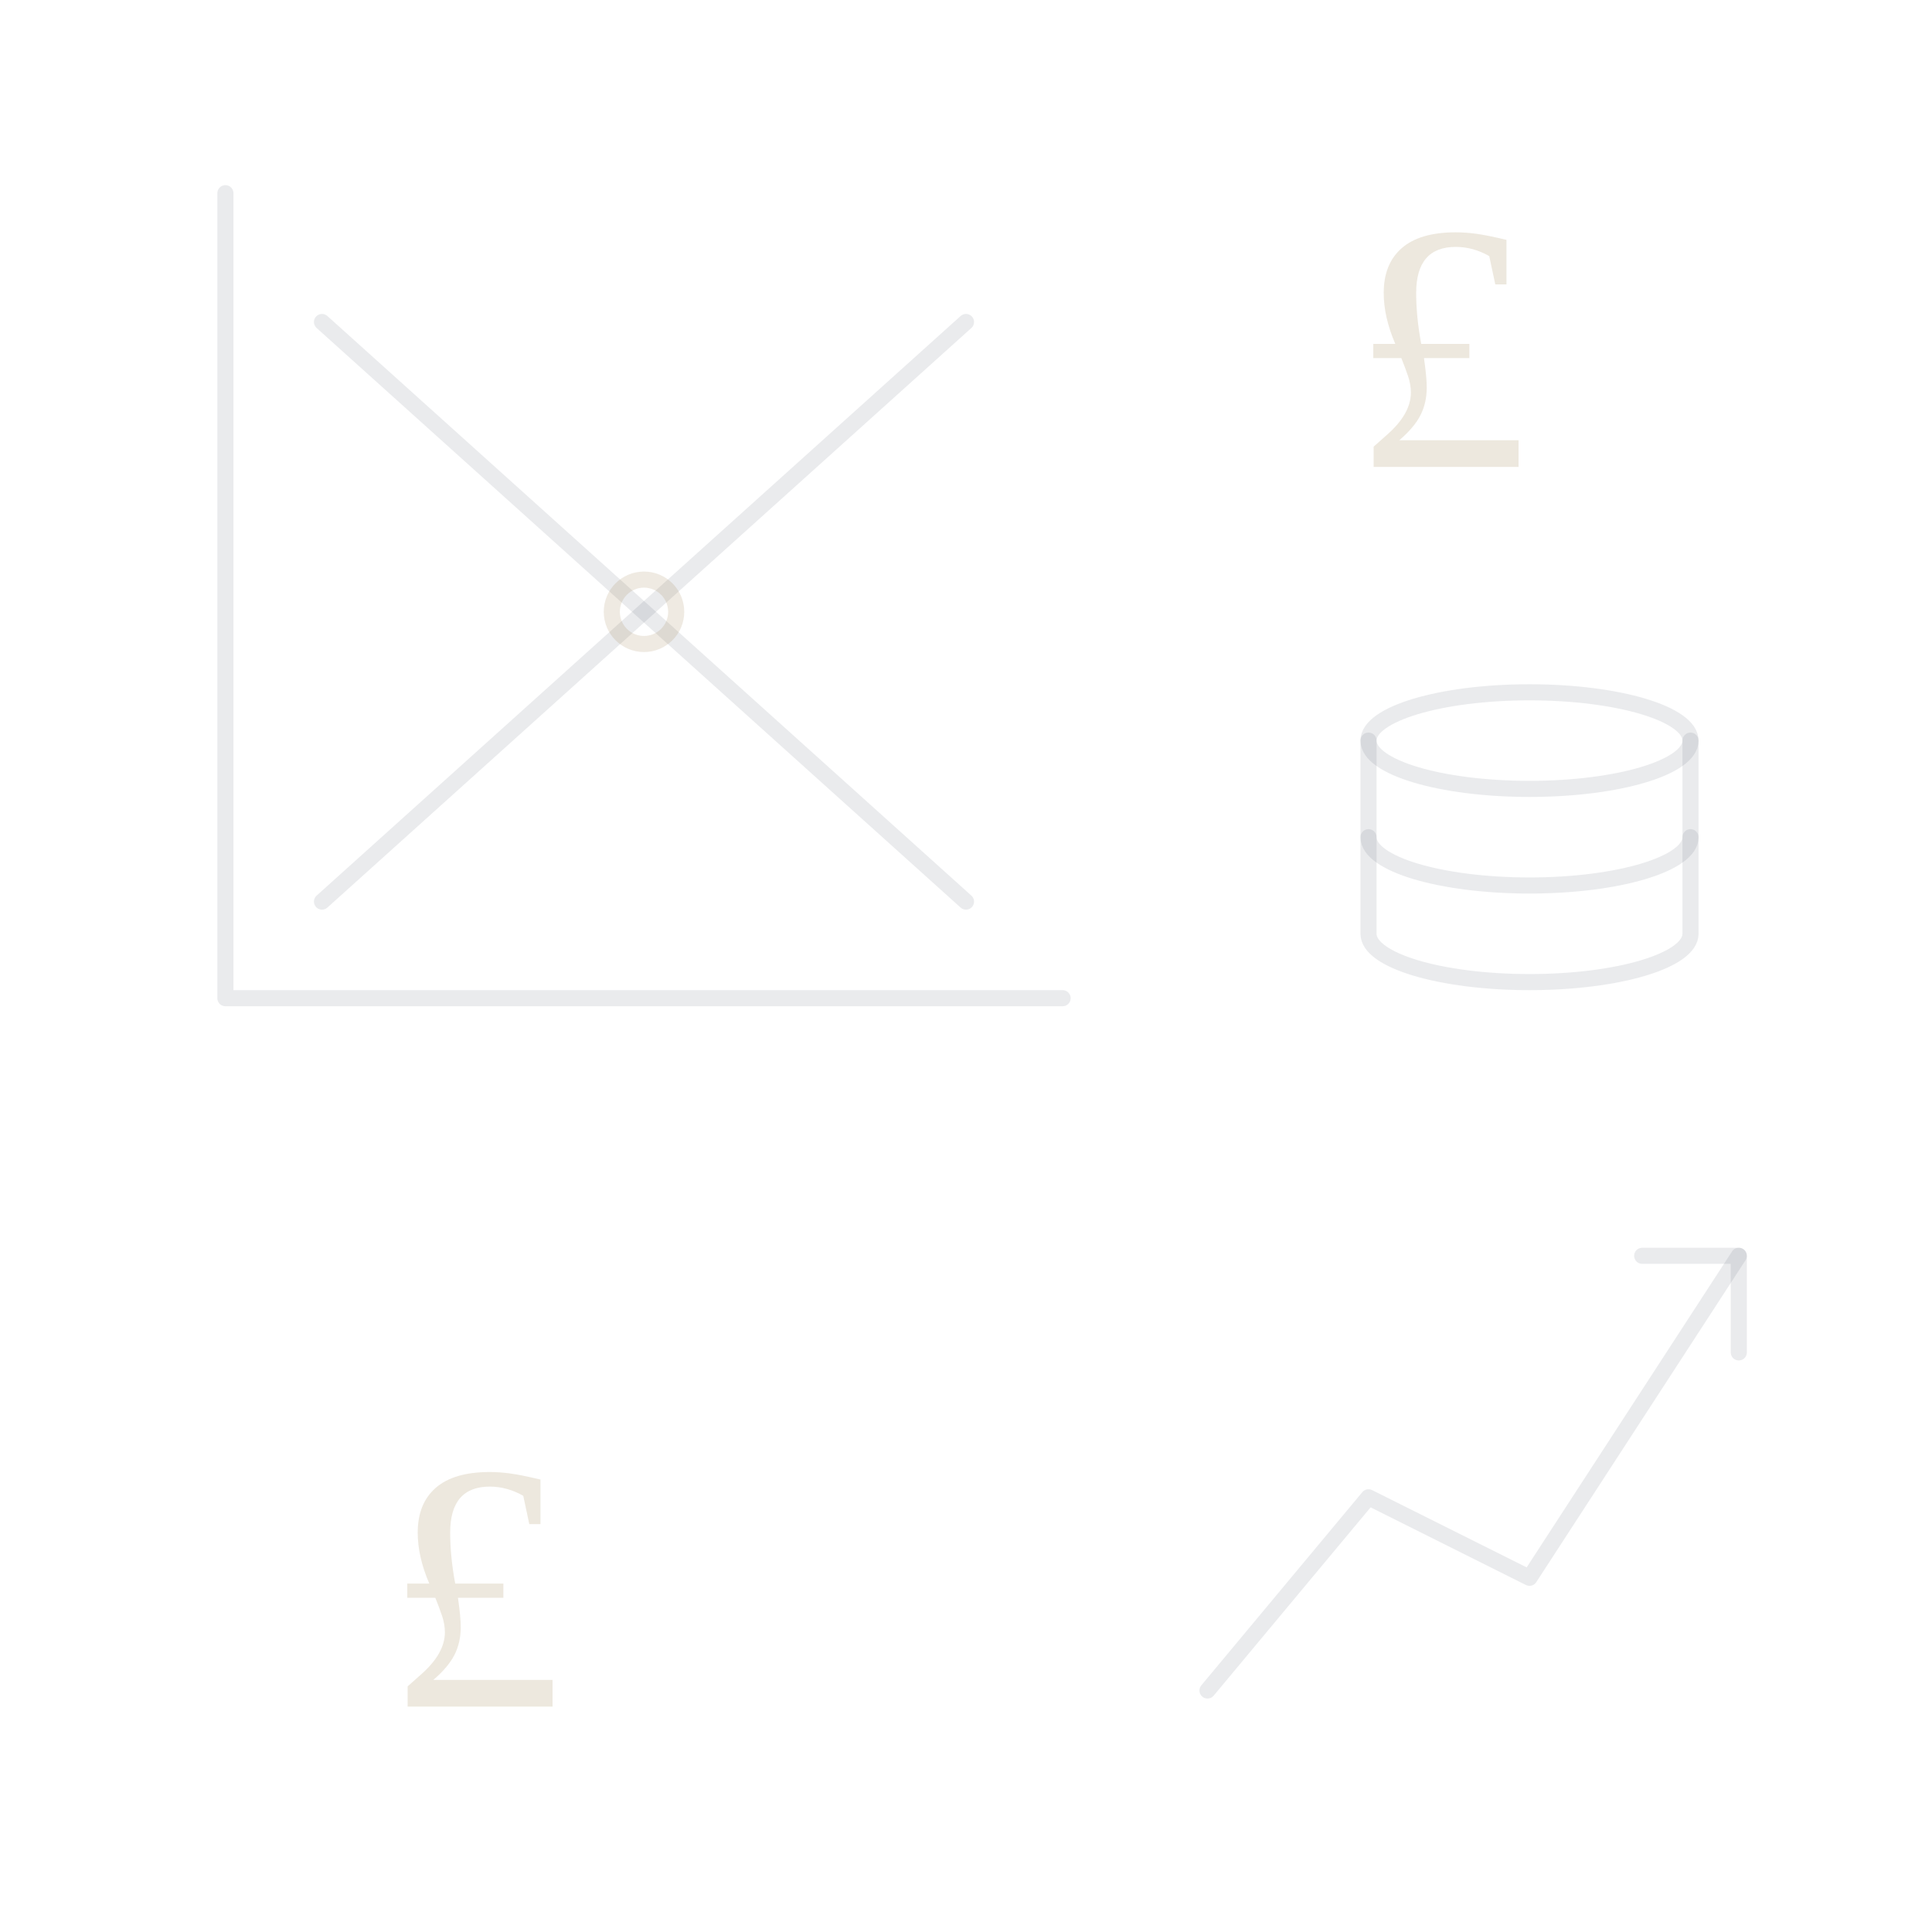
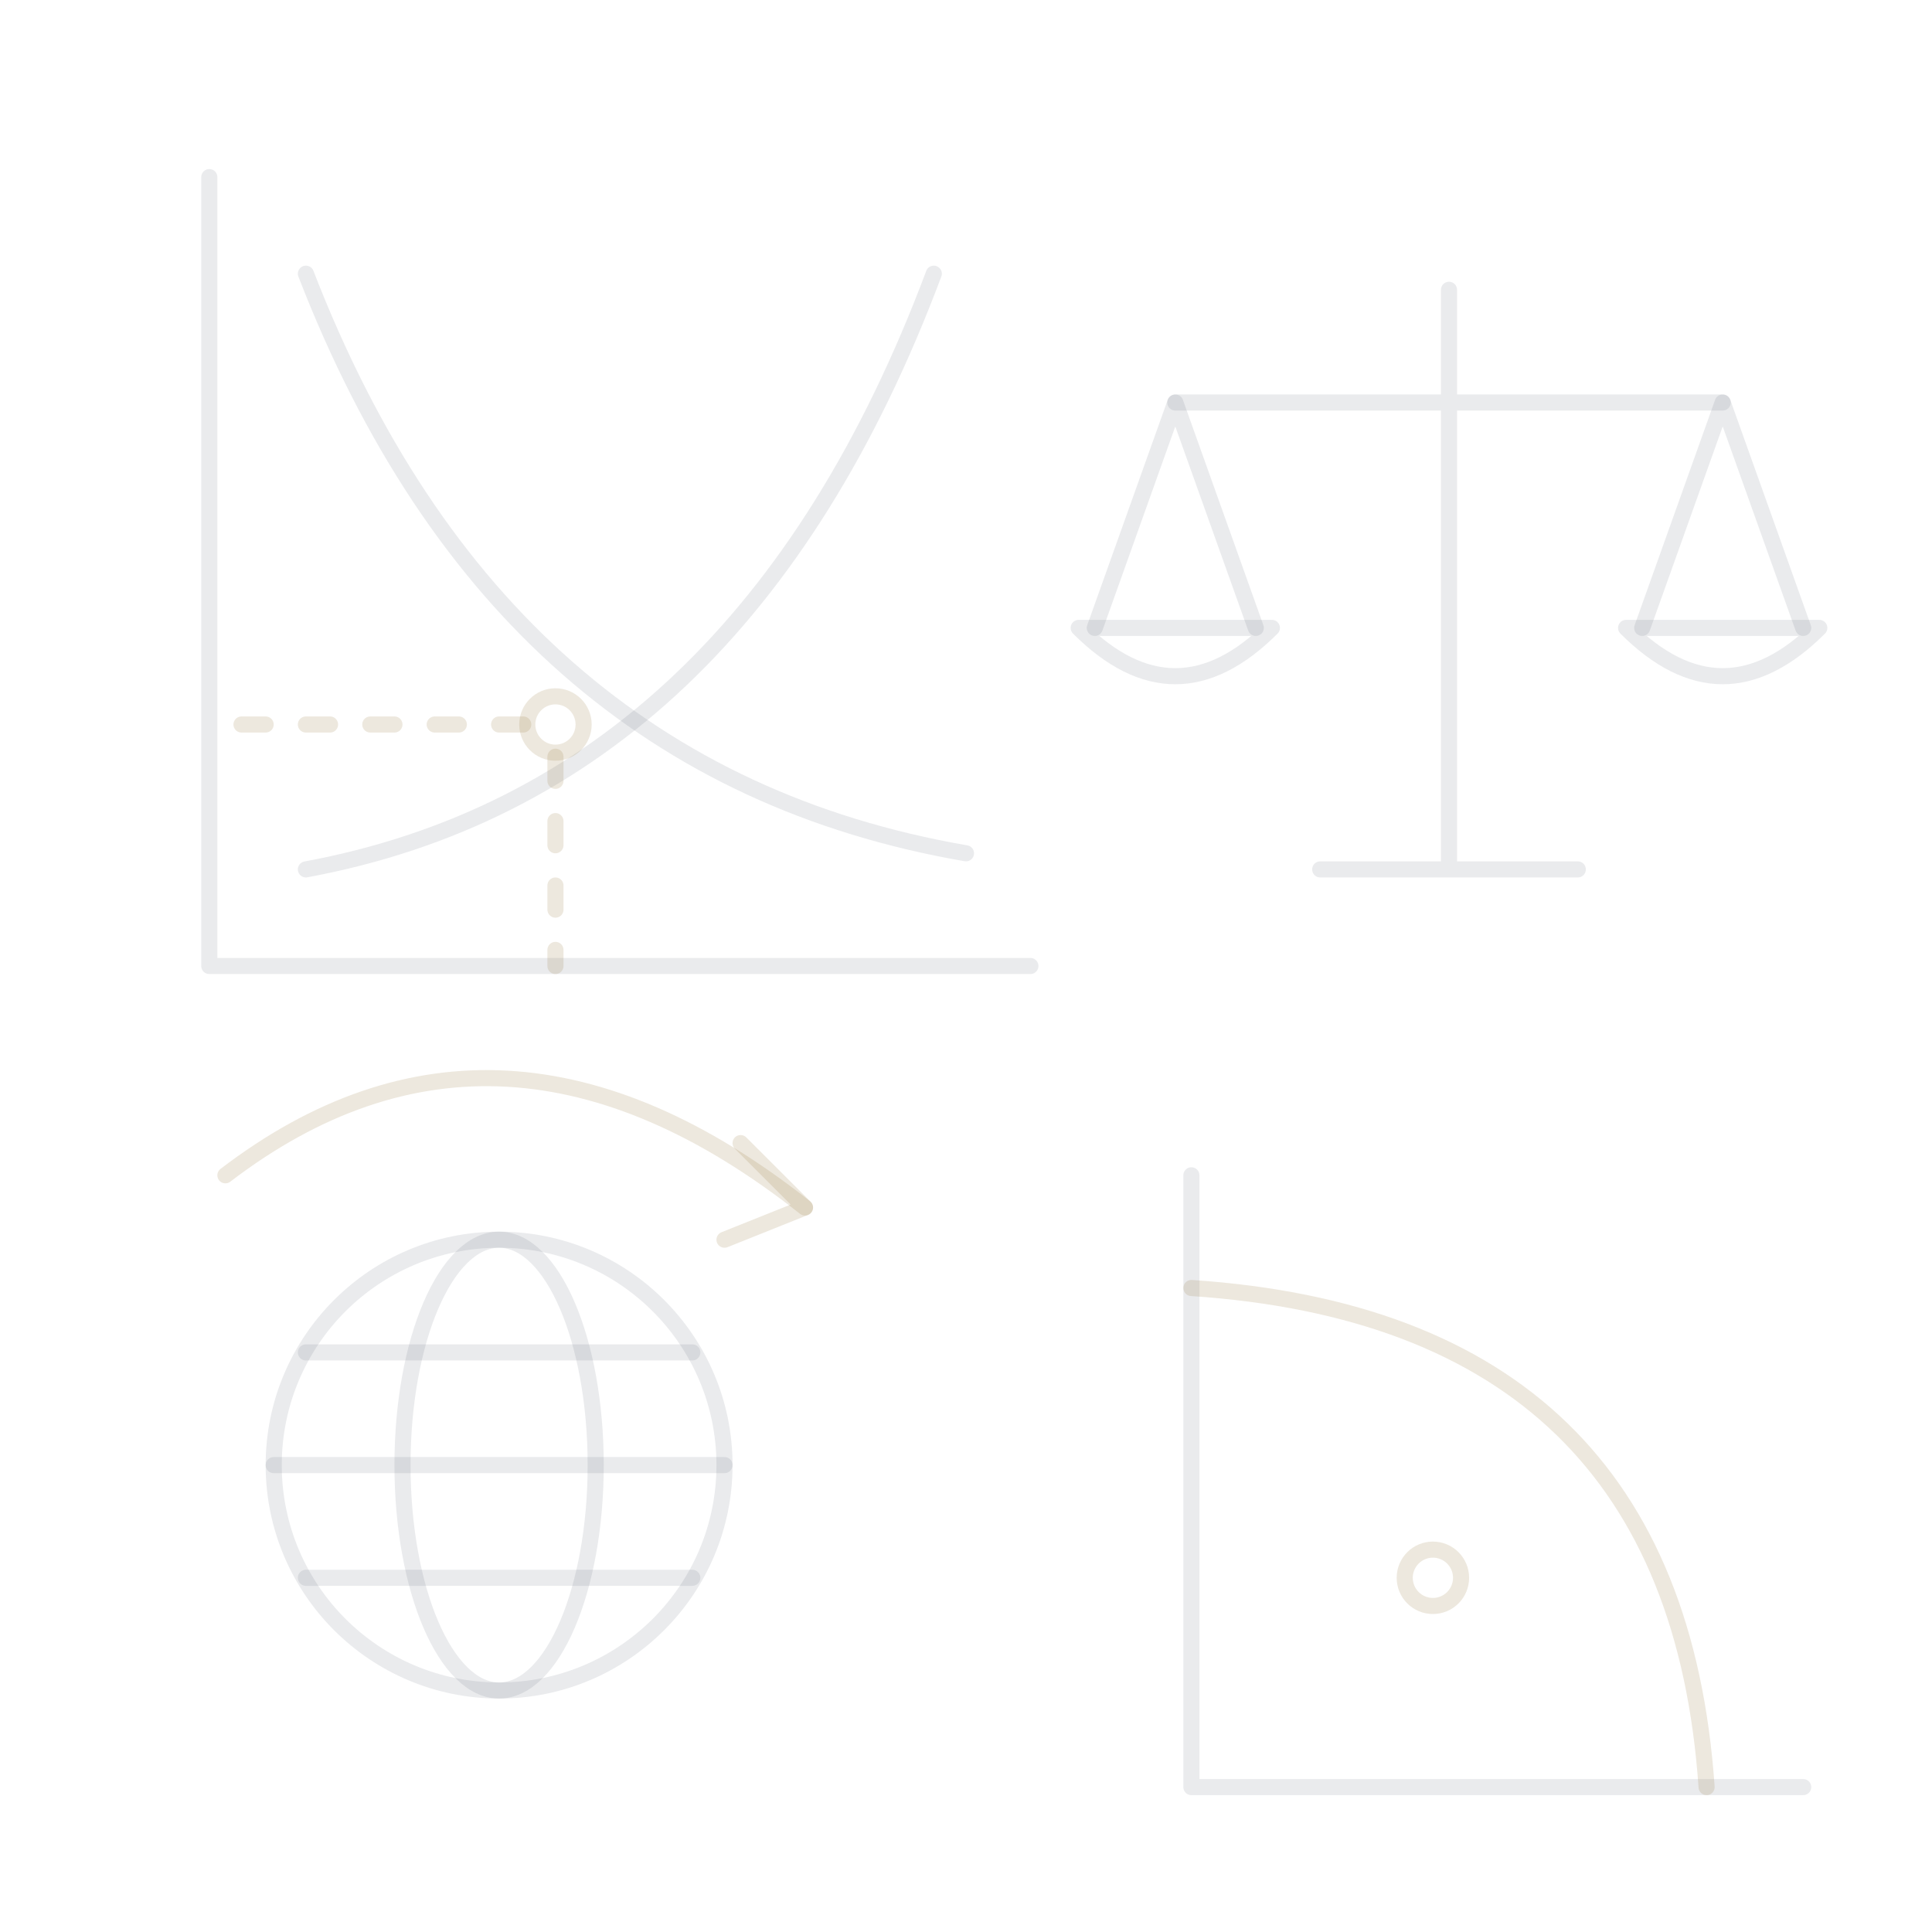
<svg xmlns="http://www.w3.org/2000/svg" width="240" height="240" viewBox="0 0 240 240" fill="none" stroke-linecap="round" stroke-linejoin="round">
  <g stroke="#1E2A38" stroke-opacity="0.09" stroke-width="2">
-     <path d="M28 24 L28 124 L132 124" />
-     <path d="M40 40 L120 112" />
-     <path d="M40 112 L120 40" />
-     <path d="M150 210 L170 186 L190 196 L216 156" />
-     <path d="M204 156 L216 156 L216 168" />
-     <ellipse cx="190" cy="92" rx="20" ry="6" />
-     <path d="M170 92 L170 104 A20 6 0 0 0 210 104 L210 92" />
-     <path d="M170 104 L170 116 A20 6 0 0 0 210 116 L210 104" />
+     <path d="M26 22 L26 120 L128 120" />
+     <path d="M38 34 Q62 96 120 106" />
+     <path d="M38 108 Q92 98 116 34" />
+     <path d="M180 36 L180 108 M164 108 L196 108 M146 50 L214 50" />
+     <path d="M146 50 L136 78 M146 50 L156 78 M214 50 L204 78 M214 50 L224 78" />
+     <path d="M134 78 Q146 90 158 78 Z M202 78 Q214 90 226 78 Z" />
+     <circle cx="62" cy="182" r="28" />
+     <ellipse cx="62" cy="182" rx="12" ry="28" />
+     <path d="M34 182 L90 182 M38 168 L86 168 M38 196 L86 196" />
+     <path d="M148 146 L148 222 L224 222" />
  </g>
-   <g stroke="#8C6A2F" stroke-opacity="0.14" stroke-width="2">
-     <circle cx="80" cy="76" r="4" />
-   </g>
-   <g fill="#8C6A2F" fill-opacity="0.16" stroke="none" font-family="Georgia, 'Times New Roman', serif" font-size="44">
-     <text x="48" y="212">£</text>
-     <text x="168" y="58">£</text>
+   <g stroke="#8C6A2F" stroke-opacity="0.16" stroke-width="2">
+     <circle cx="69" cy="90" r="3.5" />
+     <path d="M69 94 L69 120 M65 90 L26 90" stroke-dasharray="3 5" />
+     <path d="M148 160 Q208 164 212 222" />
+     <circle cx="178" cy="196" r="3.5" />
+     <path d="M28 146 Q62 120 100 150" />
+     <path d="M92 142 L100 150 L90 154" />
  </g>
</svg>
